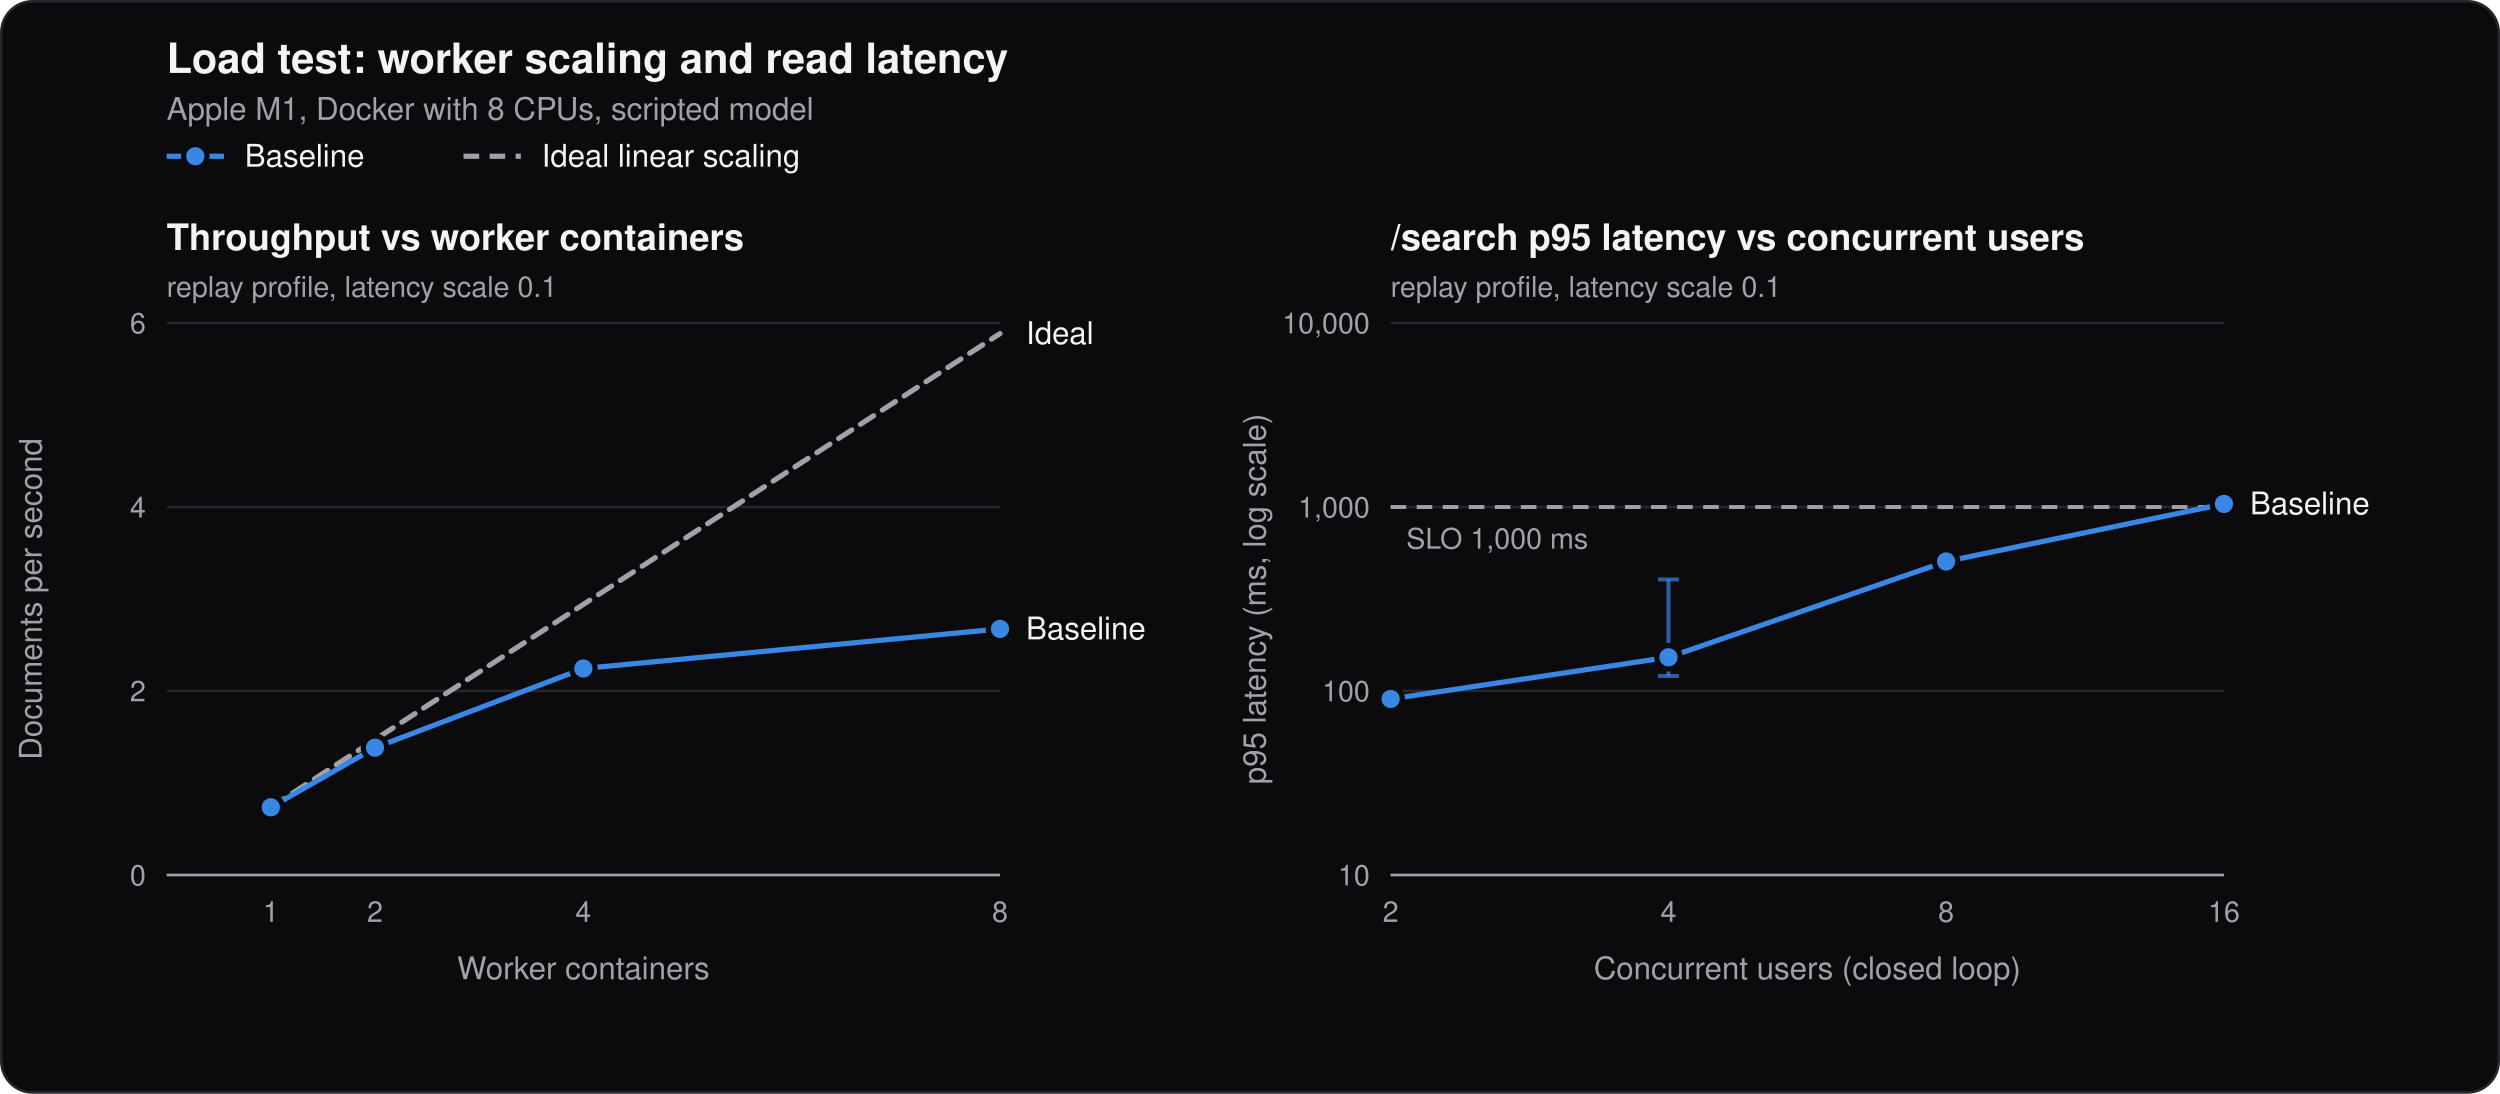
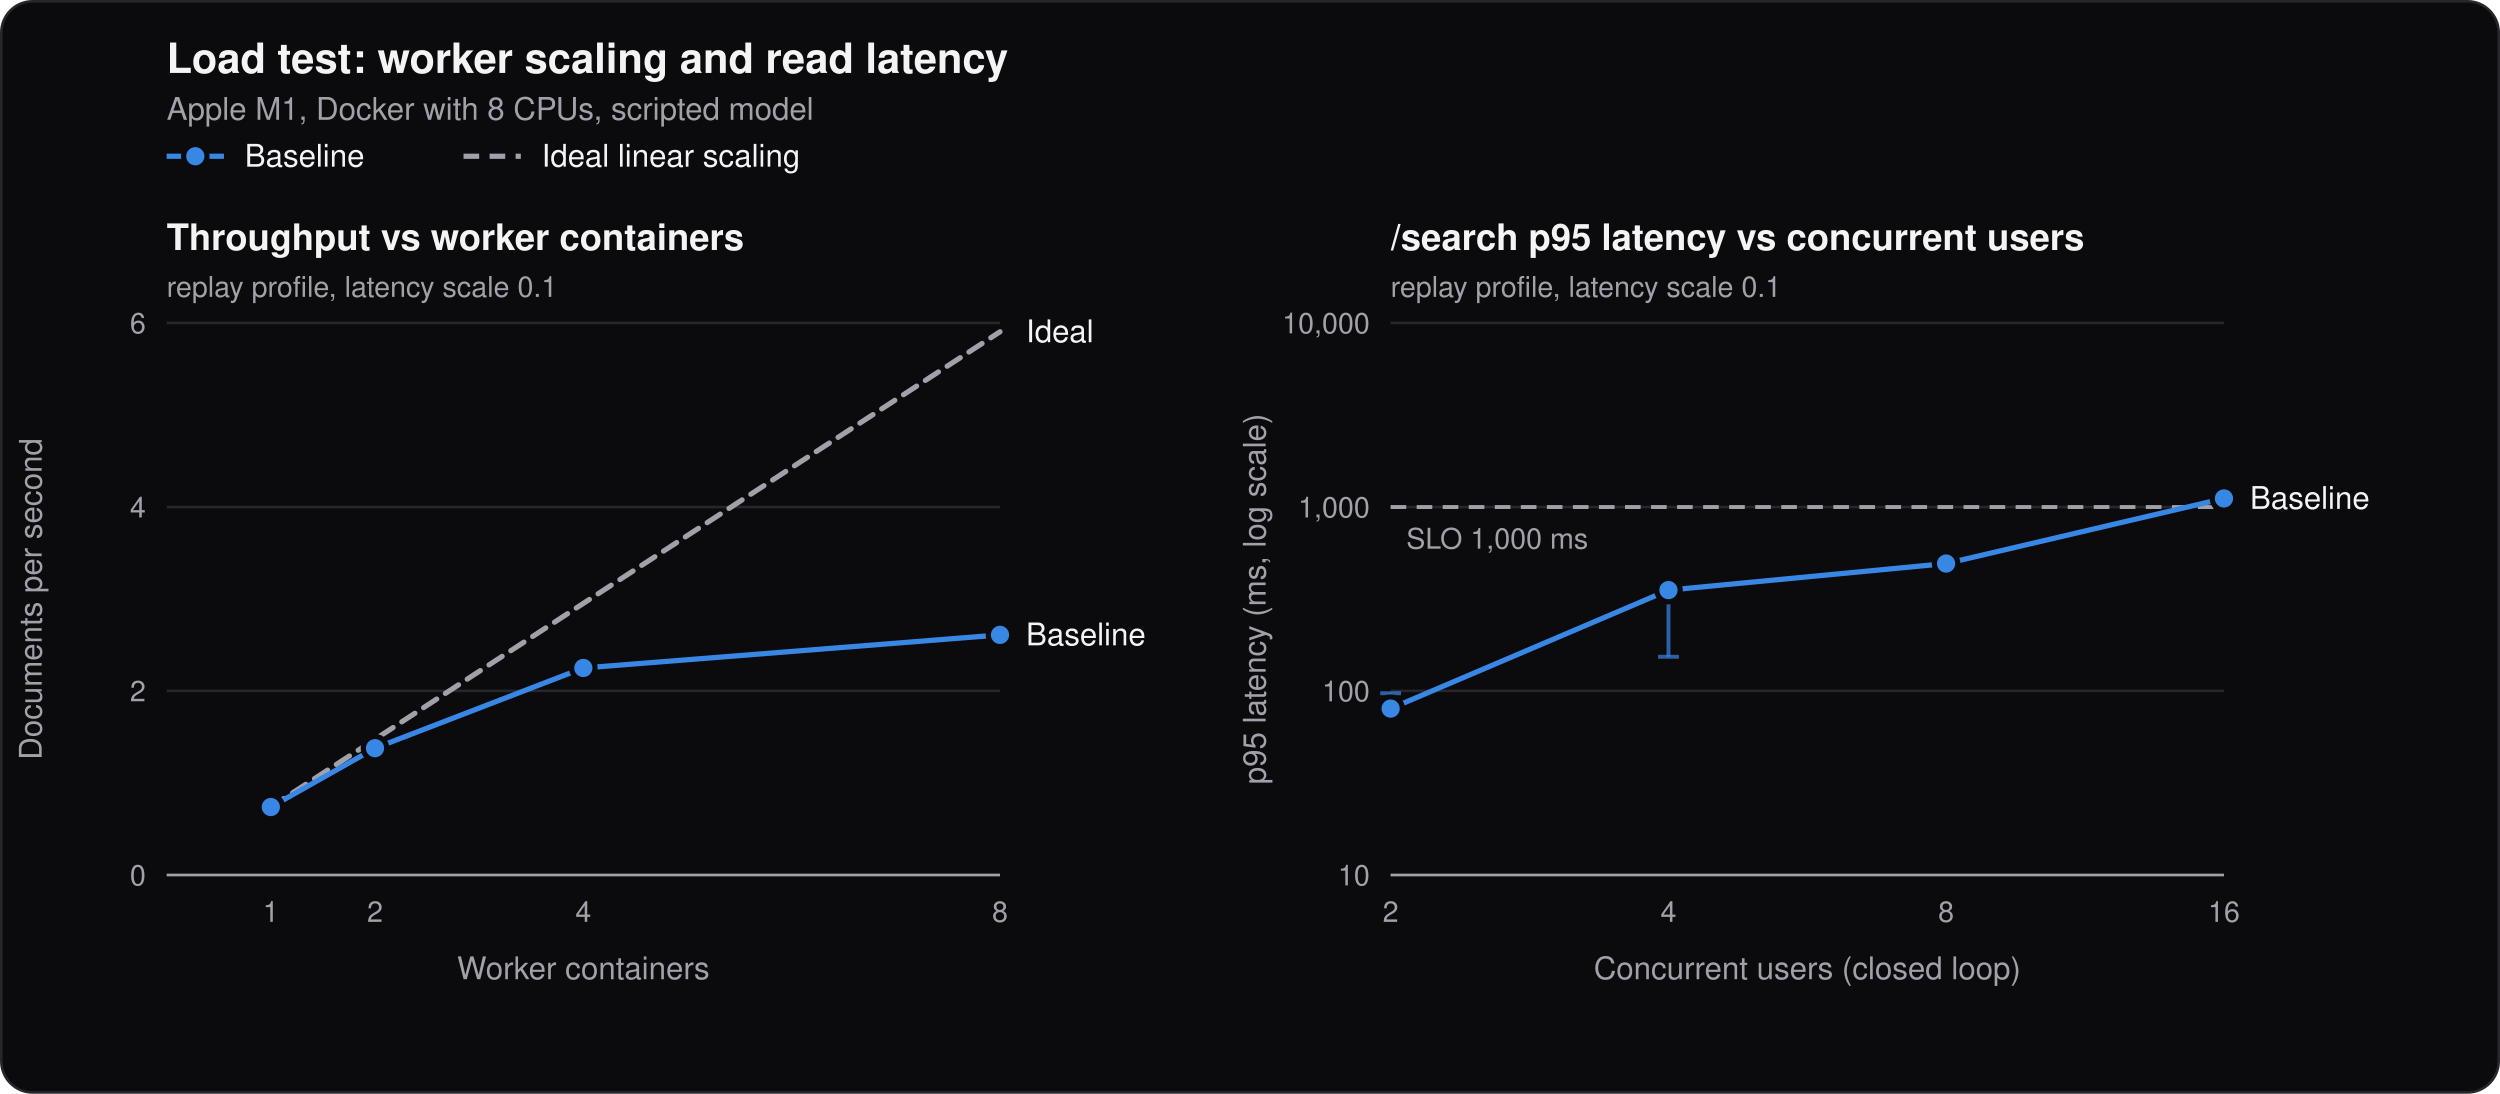
<svg xmlns="http://www.w3.org/2000/svg" width="960" height="420" viewBox="0 0 960 420" font-family="-apple-system, BlinkMacSystemFont, 'Segoe UI', Helvetica, Arial, sans-serif" role="img" aria-labelledby="title desc">
  <rect x="0.5" y="0.5" width="959" height="419" rx="12" fill="#0b0b0e" stroke="#26262c" />
  <text x="64.0" y="28.0" fill="#f4f4f5" font-size="16" font-weight="600" text-anchor="start">Load test: worker scaling and read latency</text>
  <text x="64.0" y="46.0" fill="#a1a1aa" font-size="12" font-weight="400" text-anchor="start">Apple M1, Docker with 8 CPUs, scripted model</text>
  <line x1="64.0" y1="60.0" x2="86.0" y2="60.0" stroke="#3987e5" stroke-width="2" />
  <circle cx="75.0" cy="60.0" r="4.5" fill="#3987e5" stroke="#0b0b0e" stroke-width="2" />
  <text x="94.0" y="64.0" fill="#f4f4f5" font-size="12" font-weight="400" text-anchor="start">Baseline</text>
  <line x1="178.0" y1="60.0" x2="200.0" y2="60.0" stroke="#a1a1aa" stroke-width="2" stroke-dasharray="6 4" />
  <text x="208.0" y="64.0" fill="#f4f4f5" font-size="12" font-weight="400" text-anchor="start">Ideal linear scaling</text>
  <text x="64.0" y="96.0" fill="#f4f4f5" font-size="14" font-weight="600" text-anchor="start">Throughput vs worker containers</text>
  <text x="64.0" y="114.0" fill="#a1a1aa" font-size="11" font-weight="400" text-anchor="start">replay profile, latency scale 0.1</text>
  <line x1="64.0" y1="336.0" x2="384.0" y2="336.0" stroke="#26262c" stroke-width="1" />
  <text x="56.0" y="340.0" fill="#a1a1aa" font-size="11" font-weight="400" text-anchor="end">0</text>
  <line x1="64.0" y1="265.3" x2="384.0" y2="265.3" stroke="#26262c" stroke-width="1" />
  <text x="56.0" y="269.3" fill="#a1a1aa" font-size="11" font-weight="400" text-anchor="end">2</text>
  <line x1="64.0" y1="194.7" x2="384.0" y2="194.7" stroke="#26262c" stroke-width="1" />
  <text x="56.0" y="198.7" fill="#a1a1aa" font-size="11" font-weight="400" text-anchor="end">4</text>
  <line x1="64.0" y1="124.0" x2="384.0" y2="124.0" stroke="#26262c" stroke-width="1" />
  <text x="56.0" y="128.0" fill="#a1a1aa" font-size="11" font-weight="400" text-anchor="end">6</text>
  <line x1="64.0" y1="336.0" x2="384.0" y2="336.0" stroke="#a1a1aa" stroke-width="1" />
  <text x="104.0" y="354.0" fill="#a1a1aa" font-size="11" font-weight="400" text-anchor="middle">1</text>
  <text x="144.0" y="354.0" fill="#a1a1aa" font-size="11" font-weight="400" text-anchor="middle">2</text>
  <text x="224.0" y="354.0" fill="#a1a1aa" font-size="11" font-weight="400" text-anchor="middle">4</text>
  <text x="384.0" y="354.0" fill="#a1a1aa" font-size="11" font-weight="400" text-anchor="middle">8</text>
  <text x="224.0" y="376.0" fill="#a1a1aa" font-size="12" font-weight="400" text-anchor="middle">Worker containers</text>
  <text transform="translate(16.0 230.0) rotate(-90)" fill="#a1a1aa" font-size="12" text-anchor="middle">Documents per second</text>
-   <polyline points="104.0,310.0 144.0,284.0 224.0,232.1 384.0,128.1" fill="none" stroke="#a1a1aa" stroke-width="2" stroke-linejoin="round" stroke-linecap="round" stroke-dasharray="6 4" />
-   <line x1="104.0" y1="309.9" x2="104.0" y2="310.2" stroke="#3987e5" stroke-width="1.5" stroke-opacity="0.7" />
+   <polyline points="104.0,309.9 144.0,283.9 224.0,231.7 384.0,127.4" fill="none" stroke="#a1a1aa" stroke-width="2" stroke-linejoin="round" stroke-linecap="round" stroke-dasharray="6 4" />
+   <line x1="104.0" y1="309.9" x2="104.0" y2="310.0" stroke="#3987e5" stroke-width="1.5" stroke-opacity="0.7" />
  <line x1="100.0" y1="309.9" x2="108.0" y2="309.9" stroke="#3987e5" stroke-width="1.5" stroke-opacity="0.7" />
-   <line x1="100.0" y1="310.2" x2="108.0" y2="310.2" stroke="#3987e5" stroke-width="1.5" stroke-opacity="0.7" />
-   <line x1="144.0" y1="286.7" x2="144.0" y2="287.5" stroke="#3987e5" stroke-width="1.5" stroke-opacity="0.7" />
-   <line x1="140.0" y1="286.7" x2="148.0" y2="286.7" stroke="#3987e5" stroke-width="1.5" stroke-opacity="0.7" />
-   <line x1="140.0" y1="287.5" x2="148.0" y2="287.5" stroke="#3987e5" stroke-width="1.5" stroke-opacity="0.7" />
-   <line x1="224.0" y1="256.4" x2="224.0" y2="257.8" stroke="#3987e5" stroke-width="1.5" stroke-opacity="0.7" />
-   <line x1="220.0" y1="256.4" x2="228.0" y2="256.4" stroke="#3987e5" stroke-width="1.5" stroke-opacity="0.7" />
-   <line x1="220.0" y1="257.8" x2="228.0" y2="257.8" stroke="#3987e5" stroke-width="1.5" stroke-opacity="0.7" />
-   <line x1="384.0" y1="239.9" x2="384.0" y2="244.9" stroke="#3987e5" stroke-width="1.5" stroke-opacity="0.7" />
-   <line x1="380.0" y1="239.9" x2="388.0" y2="239.9" stroke="#3987e5" stroke-width="1.5" stroke-opacity="0.7" />
-   <line x1="380.0" y1="244.9" x2="388.0" y2="244.9" stroke="#3987e5" stroke-width="1.5" stroke-opacity="0.7" />
-   <polyline points="104.0,310.0 144.0,287.1 224.0,256.7 384.0,241.5" fill="none" stroke="#3987e5" stroke-width="2" stroke-linejoin="round" stroke-linecap="round" />
-   <circle cx="104.0" cy="310.0" r="4.5" fill="#3987e5" stroke="#0b0b0e" stroke-width="2" />
-   <circle cx="144.0" cy="287.1" r="4.5" fill="#3987e5" stroke="#0b0b0e" stroke-width="2" />
-   <circle cx="224.0" cy="256.7" r="4.5" fill="#3987e5" stroke="#0b0b0e" stroke-width="2" />
-   <circle cx="384.0" cy="241.5" r="4.5" fill="#3987e5" stroke="#0b0b0e" stroke-width="2" />
-   <text x="394.0" y="132.1" fill="#f4f4f5" font-size="12" font-weight="400" text-anchor="start">Ideal</text>
-   <text x="394.0" y="245.5" fill="#f4f4f5" font-size="12" font-weight="400" text-anchor="start">Baseline</text>
+   <line x1="100.0" y1="310.0" x2="108.0" y2="310.0" stroke="#3987e5" stroke-width="1.5" stroke-opacity="0.7" />
+   <line x1="144.0" y1="287.1" x2="144.0" y2="287.7" stroke="#3987e5" stroke-width="1.5" stroke-opacity="0.7" />
+   <line x1="140.0" y1="287.1" x2="148.0" y2="287.1" stroke="#3987e5" stroke-width="1.5" stroke-opacity="0.7" />
+   <line x1="140.0" y1="287.7" x2="148.0" y2="287.7" stroke="#3987e5" stroke-width="1.5" stroke-opacity="0.7" />
+   <line x1="224.0" y1="255.7" x2="224.0" y2="257.2" stroke="#3987e5" stroke-width="1.5" stroke-opacity="0.7" />
+   <line x1="220.0" y1="255.7" x2="228.0" y2="255.7" stroke="#3987e5" stroke-width="1.5" stroke-opacity="0.7" />
+   <line x1="220.0" y1="257.2" x2="228.0" y2="257.2" stroke="#3987e5" stroke-width="1.5" stroke-opacity="0.7" />
+   <line x1="384.0" y1="241.6" x2="384.0" y2="244.2" stroke="#3987e5" stroke-width="1.5" stroke-opacity="0.7" />
+   <line x1="380.0" y1="241.6" x2="388.0" y2="241.6" stroke="#3987e5" stroke-width="1.5" stroke-opacity="0.7" />
+   <line x1="380.0" y1="244.2" x2="388.0" y2="244.2" stroke="#3987e5" stroke-width="1.5" stroke-opacity="0.7" />
+   <polyline points="104.0,309.9 144.0,287.3 224.0,256.5 384.0,243.8" fill="none" stroke="#3987e5" stroke-width="2" stroke-linejoin="round" stroke-linecap="round" />
+   <circle cx="104.0" cy="309.9" r="4.5" fill="#3987e5" stroke="#0b0b0e" stroke-width="2" />
+   <circle cx="144.0" cy="287.3" r="4.5" fill="#3987e5" stroke="#0b0b0e" stroke-width="2" />
+   <circle cx="224.0" cy="256.5" r="4.5" fill="#3987e5" stroke="#0b0b0e" stroke-width="2" />
+   <circle cx="384.0" cy="243.8" r="4.5" fill="#3987e5" stroke="#0b0b0e" stroke-width="2" />
+   <text x="394.0" y="131.4" fill="#f4f4f5" font-size="12" font-weight="400" text-anchor="start">Ideal</text>
+   <text x="394.0" y="247.8" fill="#f4f4f5" font-size="12" font-weight="400" text-anchor="start">Baseline</text>
  <text x="534.0" y="96.0" fill="#f4f4f5" font-size="14" font-weight="600" text-anchor="start">/search p95 latency vs concurrent users</text>
  <text x="534.0" y="114.0" fill="#a1a1aa" font-size="11" font-weight="400" text-anchor="start">replay profile, latency scale 0.1</text>
  <line x1="534.0" y1="336.0" x2="854.0" y2="336.0" stroke="#26262c" stroke-width="1" />
  <text x="526.0" y="340.0" fill="#a1a1aa" font-size="11" font-weight="400" text-anchor="end">10</text>
  <line x1="534.0" y1="265.3" x2="854.0" y2="265.3" stroke="#26262c" stroke-width="1" />
  <text x="526.0" y="269.3" fill="#a1a1aa" font-size="11" font-weight="400" text-anchor="end">100</text>
  <line x1="534.0" y1="194.7" x2="854.0" y2="194.7" stroke="#26262c" stroke-width="1" />
  <text x="526.0" y="198.7" fill="#a1a1aa" font-size="11" font-weight="400" text-anchor="end">1,000</text>
  <line x1="534.0" y1="124.0" x2="854.0" y2="124.0" stroke="#26262c" stroke-width="1" />
  <text x="526.0" y="128.0" fill="#a1a1aa" font-size="11" font-weight="400" text-anchor="end">10,000</text>
  <line x1="534.0" y1="336.0" x2="854.0" y2="336.0" stroke="#a1a1aa" stroke-width="1" />
  <text x="534.0" y="354.0" fill="#a1a1aa" font-size="11" font-weight="400" text-anchor="middle">2</text>
  <text x="640.7" y="354.0" fill="#a1a1aa" font-size="11" font-weight="400" text-anchor="middle">4</text>
  <text x="747.3" y="354.0" fill="#a1a1aa" font-size="11" font-weight="400" text-anchor="middle">8</text>
  <text x="854.0" y="354.0" fill="#a1a1aa" font-size="11" font-weight="400" text-anchor="middle">16</text>
  <text x="694.0" y="376.0" fill="#a1a1aa" font-size="12" font-weight="400" text-anchor="middle">Concurrent users (closed loop)</text>
  <text transform="translate(486.0 230.0) rotate(-90)" fill="#a1a1aa" font-size="12" text-anchor="middle">p95 latency (ms, log scale)</text>
  <line x1="534.0" y1="194.7" x2="854.0" y2="194.7" stroke="#a1a1aa" stroke-width="1.5" stroke-dasharray="6 4" />
  <text x="540.0" y="210.7" fill="#a1a1aa" font-size="11" font-weight="400" text-anchor="start">SLO 1,000 ms</text>
-   <line x1="534.0" y1="266.9" x2="534.0" y2="269.2" stroke="#3987e5" stroke-width="1.5" stroke-opacity="0.7" />
-   <line x1="530.0" y1="266.9" x2="538.0" y2="266.9" stroke="#3987e5" stroke-width="1.5" stroke-opacity="0.7" />
-   <line x1="530.0" y1="269.2" x2="538.0" y2="269.2" stroke="#3987e5" stroke-width="1.5" stroke-opacity="0.7" />
-   <line x1="640.7" y1="222.5" x2="640.7" y2="259.6" stroke="#3987e5" stroke-width="1.5" stroke-opacity="0.7" />
-   <line x1="636.7" y1="222.5" x2="644.7" y2="222.5" stroke="#3987e5" stroke-width="1.5" stroke-opacity="0.7" />
-   <line x1="636.7" y1="259.6" x2="644.7" y2="259.6" stroke="#3987e5" stroke-width="1.5" stroke-opacity="0.7" />
-   <line x1="747.3" y1="214.9" x2="747.3" y2="216.0" stroke="#3987e5" stroke-width="1.5" stroke-opacity="0.7" />
-   <line x1="743.3" y1="214.9" x2="751.3" y2="214.9" stroke="#3987e5" stroke-width="1.5" stroke-opacity="0.7" />
-   <line x1="743.3" y1="216.0" x2="751.3" y2="216.0" stroke="#3987e5" stroke-width="1.5" stroke-opacity="0.7" />
-   <line x1="854.0" y1="191.3" x2="854.0" y2="193.6" stroke="#3987e5" stroke-width="1.5" stroke-opacity="0.7" />
-   <line x1="850.0" y1="191.3" x2="858.0" y2="191.3" stroke="#3987e5" stroke-width="1.5" stroke-opacity="0.7" />
-   <line x1="850.0" y1="193.6" x2="858.0" y2="193.6" stroke="#3987e5" stroke-width="1.5" stroke-opacity="0.7" />
-   <polyline points="534.0,268.4 640.7,252.4 747.3,215.6 854.0,193.5" fill="none" stroke="#3987e5" stroke-width="2" stroke-linejoin="round" stroke-linecap="round" />
-   <circle cx="534.0" cy="268.4" r="4.5" fill="#3987e5" stroke="#0b0b0e" stroke-width="2" />
-   <circle cx="640.7" cy="252.4" r="4.5" fill="#3987e5" stroke="#0b0b0e" stroke-width="2" />
-   <circle cx="747.3" cy="215.6" r="4.5" fill="#3987e5" stroke="#0b0b0e" stroke-width="2" />
-   <circle cx="854.0" cy="193.5" r="4.5" fill="#3987e5" stroke="#0b0b0e" stroke-width="2" />
-   <text x="864.0" y="197.5" fill="#f4f4f5" font-size="12" font-weight="400" text-anchor="start">Baseline</text>
+   <line x1="534.0" y1="266.2" x2="534.0" y2="273.7" stroke="#3987e5" stroke-width="1.5" stroke-opacity="0.7" />
+   <line x1="530.0" y1="266.2" x2="538.0" y2="266.2" stroke="#3987e5" stroke-width="1.5" stroke-opacity="0.7" />
+   <line x1="530.0" y1="273.7" x2="538.0" y2="273.7" stroke="#3987e5" stroke-width="1.5" stroke-opacity="0.7" />
+   <line x1="640.7" y1="226.4" x2="640.7" y2="252.2" stroke="#3987e5" stroke-width="1.5" stroke-opacity="0.7" />
+   <line x1="636.7" y1="226.4" x2="644.7" y2="226.4" stroke="#3987e5" stroke-width="1.5" stroke-opacity="0.7" />
+   <line x1="636.7" y1="252.2" x2="644.7" y2="252.2" stroke="#3987e5" stroke-width="1.5" stroke-opacity="0.7" />
+   <line x1="747.3" y1="213.9" x2="747.3" y2="216.6" stroke="#3987e5" stroke-width="1.5" stroke-opacity="0.7" />
+   <line x1="743.3" y1="213.9" x2="751.3" y2="213.9" stroke="#3987e5" stroke-width="1.5" stroke-opacity="0.7" />
+   <line x1="743.3" y1="216.6" x2="751.3" y2="216.6" stroke="#3987e5" stroke-width="1.5" stroke-opacity="0.7" />
+   <line x1="854.0" y1="191.2" x2="854.0" y2="192.6" stroke="#3987e5" stroke-width="1.5" stroke-opacity="0.7" />
+   <line x1="850.0" y1="191.2" x2="858.0" y2="191.2" stroke="#3987e5" stroke-width="1.5" stroke-opacity="0.7" />
+   <line x1="850.0" y1="192.6" x2="858.0" y2="192.6" stroke="#3987e5" stroke-width="1.5" stroke-opacity="0.7" />
+   <polyline points="534.0,272.1 640.7,226.6 747.3,216.4 854.0,191.4" fill="none" stroke="#3987e5" stroke-width="2" stroke-linejoin="round" stroke-linecap="round" />
+   <circle cx="534.0" cy="272.1" r="4.5" fill="#3987e5" stroke="#0b0b0e" stroke-width="2" />
+   <circle cx="640.7" cy="226.6" r="4.5" fill="#3987e5" stroke="#0b0b0e" stroke-width="2" />
+   <circle cx="747.3" cy="216.4" r="4.5" fill="#3987e5" stroke="#0b0b0e" stroke-width="2" />
+   <circle cx="854.0" cy="191.4" r="4.5" fill="#3987e5" stroke="#0b0b0e" stroke-width="2" />
+   <text x="864.0" y="195.4" fill="#f4f4f5" font-size="12" font-weight="400" text-anchor="start">Baseline</text>
</svg>
